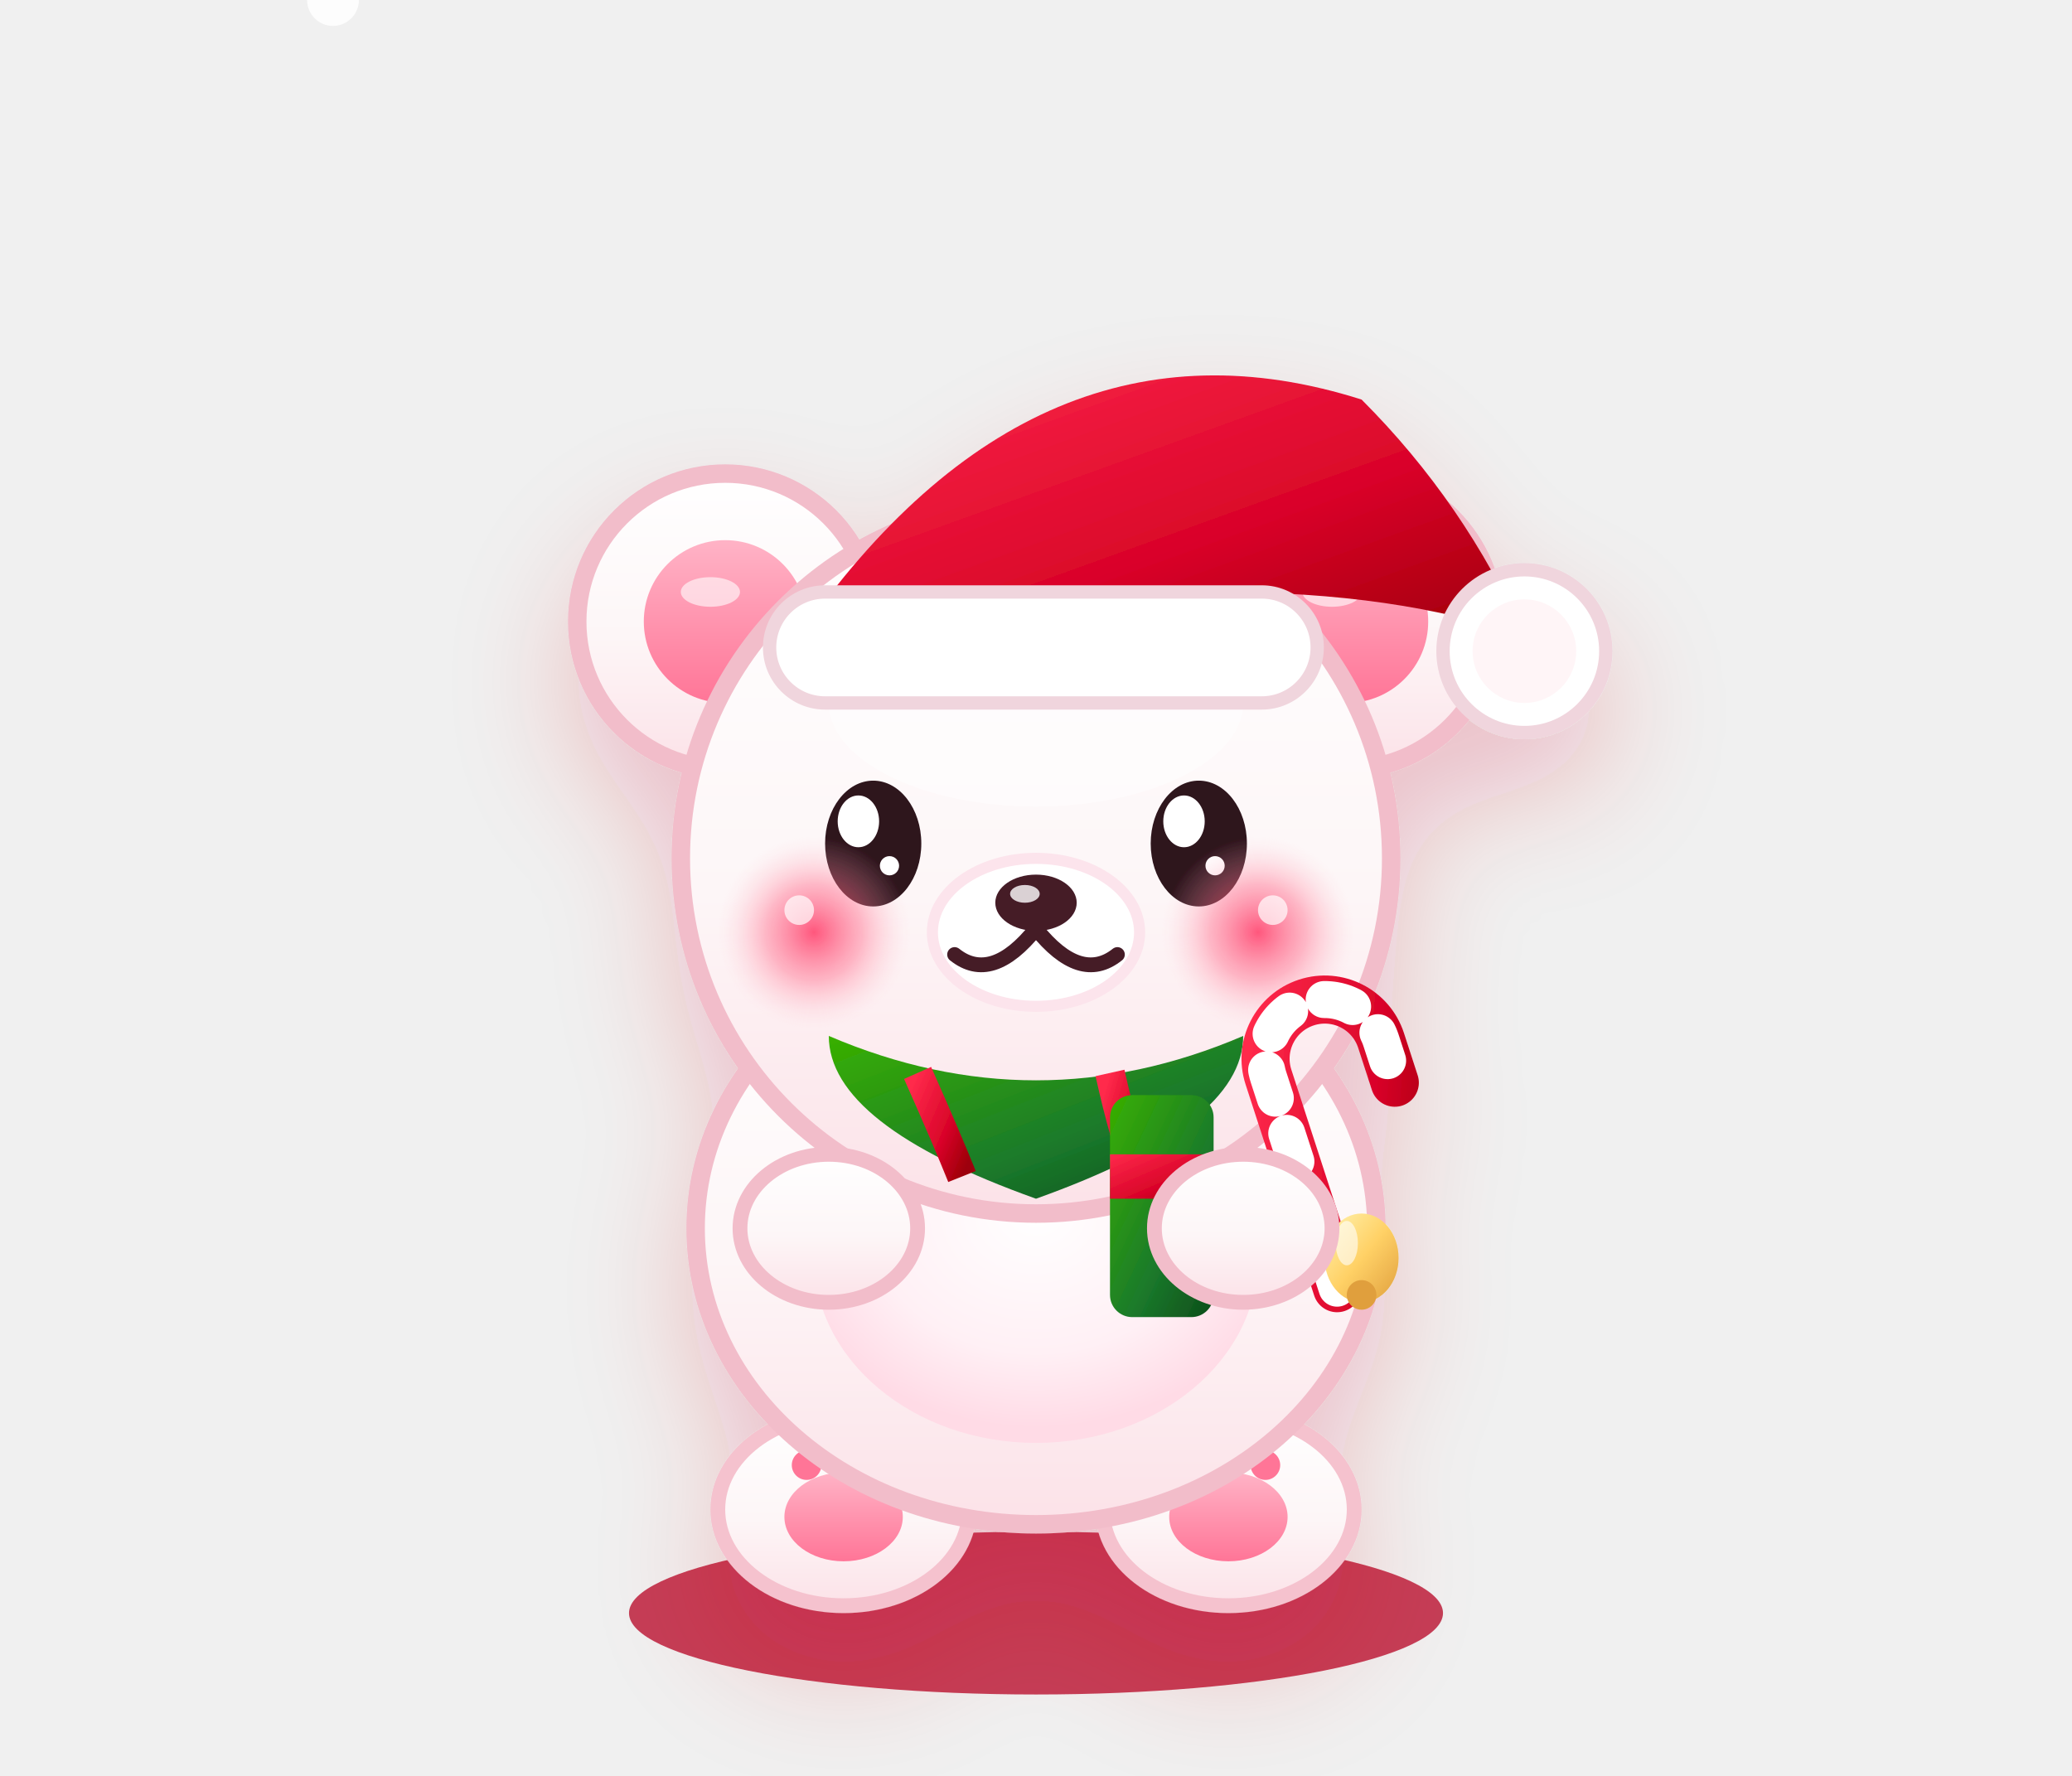
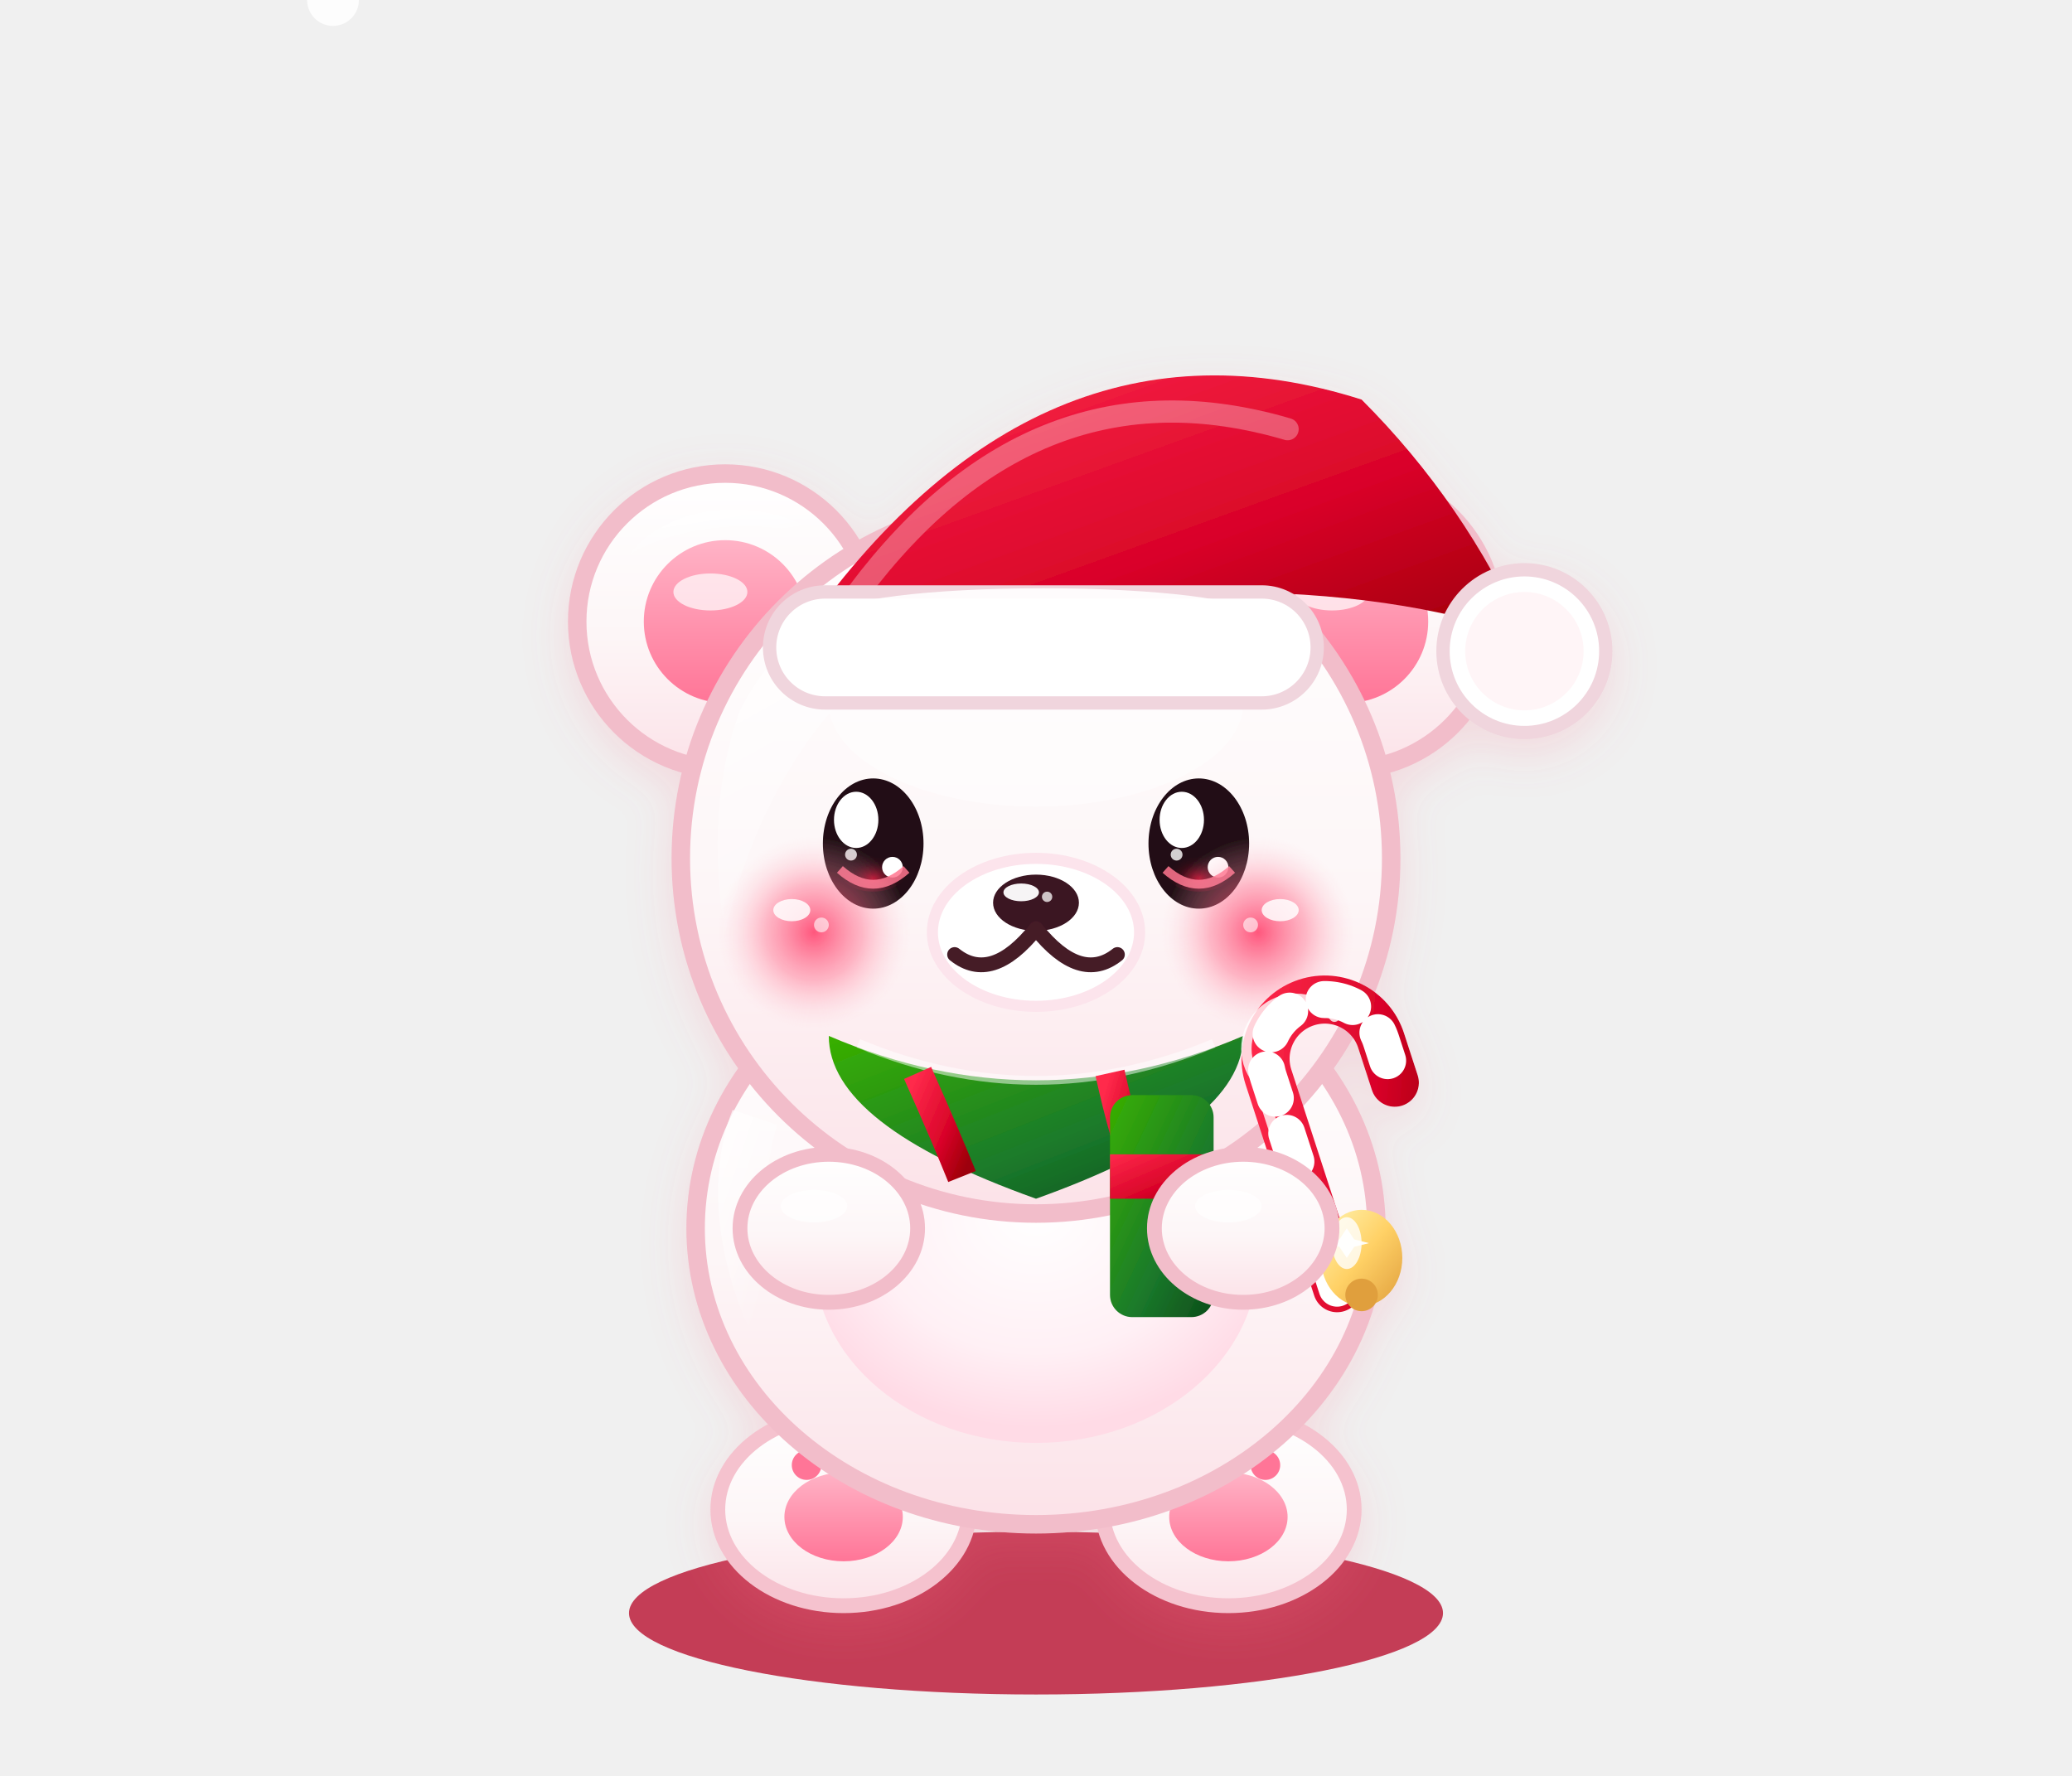
<svg xmlns="http://www.w3.org/2000/svg" viewBox="0 0 280 240" width="280" height="240">
  <defs>
    <linearGradient id="furGrad" x1="0%" y1="0%" x2="0%" y2="100%">
      <stop offset="0%" stop-color="#ffffff" />
      <stop offset="55%" stop-color="#fdf6f7" />
      <stop offset="100%" stop-color="#fce2e8" />
    </linearGradient>
    <radialGradient id="bellyGrad" cx="50%" cy="38%" r="58%">
      <stop offset="0%" stop-color="#ffffff" />
      <stop offset="65%" stop-color="#fff0f5" />
      <stop offset="100%" stop-color="#ffdbe6" />
    </radialGradient>
    <linearGradient id="innerEarGrad" x1="0%" y1="0%" x2="0%" y2="100%">
      <stop offset="0%" stop-color="#ffb3c6" />
      <stop offset="100%" stop-color="#ff7597" />
    </linearGradient>
    <radialGradient id="blushGrad" cx="50%" cy="50%" r="50%">
      <stop offset="0%" stop-color="#ff3b68" stop-opacity="0.85" />
      <stop offset="50%" stop-color="#ff6b8b" stop-opacity="0.45" />
      <stop offset="100%" stop-color="#ffccd5" stop-opacity="0" />
    </radialGradient>
    <linearGradient id="santaRed" x1="0%" y1="0%" x2="100%" y2="100%">
      <stop offset="0%" stop-color="#ff2a4b" />
      <stop offset="60%" stop-color="#d90429" />
      <stop offset="100%" stop-color="#9d0208" />
    </linearGradient>
    <linearGradient id="scarfGreen" x1="0%" y1="0%" x2="100%" y2="100%">
      <stop offset="0%" stop-color="#38b000" />
      <stop offset="60%" stop-color="#1b7a2b" />
      <stop offset="100%" stop-color="#0d4d1a" />
    </linearGradient>
    <linearGradient id="goldBell" x1="0%" y1="0%" x2="100%" y2="100%">
      <stop offset="0%" stop-color="#fff3b0" />
      <stop offset="50%" stop-color="#ffd166" />
      <stop offset="100%" stop-color="#e09f3e" />
    </linearGradient>
-     <filter id="premiumGlow" x="-20%" y="-20%" width="140%" height="140%">
-       <feDropShadow dx="0" dy="8" stdDeviation="8" flood-color="#d90429" flood-opacity="0.2" />
+     <linearGradient id="specularRim" x1="15%" y1="0%" x2="85%" y2="100%">
+       <stop offset="0%" stop-color="#ffffff" stop-opacity="0.95" />
+       <stop offset="35%" stop-color="#ffffff" stop-opacity="0.45" />
+       <stop offset="70%" stop-color="#ffffff" stop-opacity="0" />
+     </linearGradient>
+     <linearGradient id="candyGleam" x1="0%" y1="0%" x2="100%" y2="100%">
+       <stop offset="0%" stop-color="#ffffff" stop-opacity="0.9" />
+       <stop offset="50%" stop-color="#ffffff" stop-opacity="0.3" />
+       <stop offset="100%" stop-color="#ffffff" stop-opacity="0" />
+     </linearGradient>
+     <radialGradient id="irisLight" cx="50%" cy="75%" r="50%">
+       <stop offset="0%" stop-color="#d90429" stop-opacity="0.8" />
+       <stop offset="60%" stop-color="#590d22" stop-opacity="0.3" />
+       <stop offset="100%" stop-color="#2d131b" stop-opacity="0" />
+     </radialGradient>
+     <filter id="premiumGlow" x="-25%" y="-25%" width="150%" height="150%">
+       <feDropShadow dx="0" dy="8" stdDeviation="9" flood-color="#d90429" flood-opacity="0.22" />
+       <feDropShadow dx="0" dy="2" stdDeviation="3" flood-color="#ff758f" flood-opacity="0.18" />
    </filter>
    <style>
-       @keyframes bearJump {
-         0%, 100% { transform: translateY(0px) scale(1, 1); }
-         25% { transform: translateY(-28px) scale(0.97, 1.05); }
-         50% { transform: translateY(-34px) scale(0.96, 1.06) rotate(1.5deg); }
-         75% { transform: translateY(6px) scale(1.08, 0.92) rotate(-0.5deg); }
-         88% { transform: translateY(-6px) scale(0.99, 1.01); }
-       }
- 
-       @keyframes groundShadow {
-         0%, 100% { transform: scale(1, 1); opacity: 0.35; }
-         25%, 50% { transform: scale(0.72, 0.65); opacity: 0.16; }
-         75% { transform: scale(1.2, 1.15); opacity: 0.48; }
+       /* Physically grounded spring-damper squash and stretch jump */
+       @keyframes bearSpringJump {
+         0% { transform: translateY(0px) scale(1, 1) rotate(0deg); }
+         9% { transform: translateY(11px) scale(1.15, 0.85) rotate(0deg); }
+         22% { transform: translateY(-16px) scale(0.88, 1.15) rotate(1deg); }
+         36% { transform: translateY(-44px) scale(0.93, 1.09) rotate(2deg); }
+         48% { transform: translateY(-47px) scale(1.02, 0.98) rotate(0.6deg); }
+         64% { transform: translateY(-12px) scale(0.89, 1.14) rotate(-0.8deg); }
+         74% { transform: translateY(13px) scale(1.24, 0.76) rotate(0deg); }
+         84% { transform: translateY(-10px) scale(0.93, 1.08) rotate(-0.5deg); }
+         92% { transform: translateY(3px) scale(1.04, 0.97) rotate(0.2deg); }
+         100% { transform: translateY(0px) scale(1, 1) rotate(0deg); }
+       }
+ 
+       @keyframes groundShadowSpring {
+         0% { transform: scale(1, 1); opacity: 0.38; }
+         9% { transform: scale(1.28, 1.22); opacity: 0.55; }
+         22% { transform: scale(0.74, 0.68); opacity: 0.20; }
+         36%, 48% { transform: scale(0.44, 0.40); opacity: 0.08; }
+         64% { transform: scale(0.80, 0.74); opacity: 0.22; }
+         74% { transform: scale(1.36, 1.30); opacity: 0.65; }
+         84% { transform: scale(0.86, 0.82); opacity: 0.26; }
+         92% { transform: scale(1.07, 1.05); opacity: 0.44; }
+         100% { transform: scale(1, 1); opacity: 0.38; }
+       }
+ 
+       @keyframes earLeftSpring {
+         0% { transform: rotate(0deg) scale(1); }
+         9% { transform: rotate(8deg) scale(1.05, 0.95); }
+         22% { transform: rotate(-14deg) scale(0.94, 1.08); }
+         36% { transform: rotate(12deg) scale(1.03, 0.97); }
+         48% { transform: rotate(5deg) scale(1, 1); }
+         64% { transform: rotate(-12deg) scale(0.95, 1.06); }
+         74% { transform: rotate(18deg) scale(1.12, 0.86); }
+         84% { transform: rotate(-8deg) scale(0.95, 1.06); }
+         92% { transform: rotate(3deg) scale(1.02, 0.98); }
+         100% { transform: rotate(0deg) scale(1); }
+       }
+ 
+       @keyframes earRightSpring {
+         0% { transform: rotate(0deg) scale(1); }
+         9% { transform: rotate(-8deg) scale(1.05, 0.95); }
+         22% { transform: rotate(14deg) scale(0.94, 1.08); }
+         36% { transform: rotate(-12deg) scale(1.03, 0.97); }
+         48% { transform: rotate(-5deg) scale(1, 1); }
+         64% { transform: rotate(12deg) scale(0.95, 1.06); }
+         74% { transform: rotate(-18deg) scale(1.12, 0.86); }
+         84% { transform: rotate(8deg) scale(0.95, 1.06); }
+         92% { transform: rotate(-3deg) scale(1.02, 0.98); }
+         100% { transform: rotate(0deg) scale(1); }
+       }
+ 
+       @keyframes hatTipSpring {
+         0%, 100% { transform: rotate(0deg); }
+         22% { transform: rotate(-12deg); }
+         48% { transform: rotate(16deg); }
+         74% { transform: rotate(-15deg); }
+         84% { transform: rotate(8deg); }
      }

      @keyframes snowDrift {
        0% { transform: translateY(-10px) translateX(0); opacity: 0; }
-         20% { opacity: 0.9; }
+         20% { opacity: 0.95; }
        80% { opacity: 0.85; }
        100% { transform: translateY(220px) translateX(20px); opacity: 0; }
      }

      @keyframes bellRing {
-         0%, 100% { transform: rotate(-10deg); }
-         50% { transform: rotate(12deg); }
+         0%, 100% { transform: rotate(-12deg); }
+         50% { transform: rotate(14deg); }
      }

      @keyframes scarfSway {
-         0%, 100% { transform: rotate(8deg); }
-         50% { transform: rotate(18deg); }
+         0%, 100% { transform: rotate(6deg); }
+         50% { transform: rotate(20deg); }
      }

      @keyframes eyeBlink {
        0%, 93%, 97%, 100% { transform: scaleY(1); }
        95% { transform: scaleY(0.08); }
      }

      .bear-jumping-rig {
-         animation: bearJump 1.25s cubic-bezier(0.3, 0.8, 0.4, 1) infinite;
+         animation: bearSpringJump 1.25s cubic-bezier(0.28, 0.84, 0.36, 1) infinite;
        transform-origin: 140px 210px;
      }
      .ground-shadow-anim {
-         animation: groundShadow 1.25s cubic-bezier(0.3, 0.8, 0.4, 1) infinite;
+         animation: groundShadowSpring 1.25s cubic-bezier(0.28, 0.84, 0.36, 1) infinite;
        transform-origin: 140px 218px;
+       }
+       .ear-l-anim {
+         animation: earLeftSpring 1.25s cubic-bezier(0.3, 0.8, 0.4, 1) infinite;
+         transform-origin: 98px 84px;
+       }
+       .ear-r-anim {
+         animation: earRightSpring 1.25s cubic-bezier(0.3, 0.8, 0.4, 1) infinite;
+         transform-origin: 182px 84px;
+       }
+       .hat-tip-anim {
+         animation: hatTipSpring 1.25s ease-in-out infinite;
+         transform-origin: 184px 54px;
      }
      .snow-1 { animation: snowDrift 3.5s linear infinite; }
      .snow-2 { animation: snowDrift 4.8s linear infinite 1.5s; }
      .snow-3 { animation: snowDrift 3.1s linear infinite 2.3s; }
      .bell-anim {
        animation: bellRing 0.8s ease-in-out infinite;
        transform-origin: 184px 170px;
      }
      .scarf-anim {
        animation: scarfSway 1.25s ease-in-out infinite;
        transform-origin: 154px 146px;
      }
      .eye-blink-anim {
        animation: eyeBlink 3.8s ease-in-out infinite;
        transform-origin: 140px 115px;
      }
    </style>
  </defs>
  <g fill="#ffffff" opacity="0.85">
    <circle cx="45" cy="0" r="3.5" class="snow-1" />
    <circle cx="95" cy="-8" r="2.5" class="snow-2" />
    <circle cx="185" cy="-5" r="3.8" class="snow-3" />
    <circle cx="235" cy="-10" r="2.8" class="snow-1" />
    <circle cx="65" cy="-15" r="2" class="snow-3" />
    <circle cx="210" cy="-3" r="2" class="snow-2" />
  </g>
  <ellipse cx="140" cy="218" rx="55" ry="11" fill="#c43d56" class="ground-shadow-anim" />
  <g class="bear-jumping-rig" filter="url(#premiumGlow)">
    <g id="feet">
      <ellipse cx="114" cy="204" rx="17" ry="13" fill="url(#furGrad)" stroke="#f5c2ce" stroke-width="2" />
      <ellipse cx="114" cy="205" rx="8" ry="6" fill="url(#innerEarGrad)" />
      <circle cx="109" cy="198" r="2" fill="#ff7597" />
      <circle cx="114" cy="196" r="2" fill="#ff7597" />
      <circle cx="119" cy="198" r="2" fill="#ff7597" />
      <ellipse cx="166" cy="204" rx="17" ry="13" fill="url(#furGrad)" stroke="#f5c2ce" stroke-width="2" />
      <ellipse cx="166" cy="205" rx="8" ry="6" fill="url(#innerEarGrad)" />
      <circle cx="161" cy="198" r="2" fill="#ff7597" />
      <circle cx="166" cy="196" r="2" fill="#ff7597" />
      <circle cx="171" cy="198" r="2" fill="#ff7597" />
    </g>
    <ellipse cx="140" cy="166" rx="46" ry="40" fill="url(#furGrad)" stroke="#f2bdca" stroke-width="2.5" />
+     <path d="M 99 150 C 95 160 97 175 106 188 C 103 176 102 163 105 152 Z" fill="url(#specularRim)" opacity="0.75" />
    <ellipse cx="140" cy="170" rx="30" ry="25" fill="url(#bellyGrad)" />
-     <circle cx="98" cy="84" r="20" fill="url(#furGrad)" stroke="#f2bdca" stroke-width="2.5" />
-     <circle cx="98" cy="84" r="11" fill="url(#innerEarGrad)" />
-     <ellipse cx="96" cy="80" rx="4" ry="2" fill="#ffffff" opacity="0.6" />
-     <circle cx="182" cy="84" r="20" fill="url(#furGrad)" stroke="#f2bdca" stroke-width="2.5" />
-     <circle cx="182" cy="84" r="11" fill="url(#innerEarGrad)" />
-     <ellipse cx="180" cy="80" rx="4" ry="2" fill="#ffffff" opacity="0.6" />
+     <ellipse cx="140" cy="153" rx="18" ry="4.5" fill="#ffffff" opacity="0.6" />
+     <g class="ear-l-anim">
+       <circle cx="98" cy="84" r="20" fill="url(#furGrad)" stroke="#f2bdca" stroke-width="2.5" />
+       <circle cx="98" cy="84" r="11" fill="url(#innerEarGrad)" />
+       <ellipse cx="96" cy="80" rx="5" ry="2.5" fill="#ffffff" opacity="0.7" />
+       <path d="M 85 75 C 91 67 106 67 113 74 C 107 70 93 70 85 75 Z" fill="url(#specularRim)" opacity="0.9" />
+     </g>
+     <g class="ear-r-anim">
+       <circle cx="182" cy="84" r="20" fill="url(#furGrad)" stroke="#f2bdca" stroke-width="2.5" />
+       <circle cx="182" cy="84" r="11" fill="url(#innerEarGrad)" />
+       <ellipse cx="180" cy="80" rx="5" ry="2.5" fill="#ffffff" opacity="0.7" />
+       <path d="M 169 75 C 175 67 190 67 197 74 C 191 70 177 70 169 75 Z" fill="url(#specularRim)" opacity="0.9" />
+     </g>
    <circle cx="140" cy="116" r="48" fill="url(#furGrad)" stroke="#f2bdca" stroke-width="2.5" />
    <ellipse cx="140" cy="95" rx="28" ry="14" fill="#ffffff" opacity="0.45" />
+     <path d="M 100 96 C 110 76 138 71 162 76 C 145 78 122 83 110 99 C 104 107 100 117 98 126 C 96 115 97 104 100 96 Z" fill="url(#specularRim)" opacity="0.85" />
    <g>
      <path d="M 108 86 Q 140 40 184 54 Q 198 68 206 86 Q 172 74 108 86 Z" fill="url(#santaRed)" />
+       <path d="M 116 80 Q 140 48 174 58" fill="none" stroke="#ffffff" stroke-width="3" opacity="0.3" stroke-linecap="round" />
      <rect x="104" y="80" width="74" height="15" rx="7.5" fill="#ffffff" stroke="#f0d5dd" stroke-width="1.8" />
-       <circle cx="206" cy="88" r="11" fill="#ffffff" stroke="#f0d5dd" stroke-width="1.8" />
-       <circle cx="206" cy="88" r="7" fill="#fff5f7" />
+       <ellipse cx="141" cy="83" rx="28" ry="3.5" fill="#ffffff" opacity="0.9" />
+       <g class="hat-tip-anim">
+         <circle cx="206" cy="88" r="11" fill="#ffffff" stroke="#f0d5dd" stroke-width="1.8" />
+         <circle cx="204" cy="86" r="5" fill="#ffffff" opacity="0.95" />
+         <circle cx="206" cy="88" r="8" fill="#fff5f7" />
+       </g>
    </g>
    <path d="M 112 140 Q 140 152 168 140 Q 168 152 140 162 Q 112 152 112 140 Z" fill="url(#scarfGreen)" />
+     <path d="M 116 141 Q 140 151 164 141" fill="none" stroke="#ffffff" stroke-width="1.2" opacity="0.5" />
    <path d="M 124 145 Q 128 154 130 159" stroke="url(#santaRed)" stroke-width="4" />
    <path d="M 150 145 Q 152 154 154 159" stroke="url(#santaRed)" stroke-width="4" />
    <g class="scarf-anim">
      <rect x="150" y="148" width="14" height="30" rx="3" fill="url(#scarfGreen)" />
      <rect x="150" y="156" width="14" height="6" fill="url(#santaRed)" />
      <line x1="152" y1="178" x2="152" y2="182" stroke="url(#goldBell)" stroke-width="1.5" />
      <line x1="157" y1="178" x2="157" y2="182" stroke="url(#goldBell)" stroke-width="1.5" />
      <line x1="162" y1="178" x2="162" y2="182" stroke="url(#goldBell)" stroke-width="1.5" />
    </g>
    <g class="eye-blink-anim">
      <g transform="translate(118, 114)">
-         <ellipse cx="0" cy="0" rx="6.5" ry="8.5" fill="#2d131b" />
-         <ellipse cx="-2" cy="-3" rx="2.8" ry="3.5" fill="#ffffff" />
-         <circle cx="2.2" cy="3" r="1.3" fill="#ffffff" />
+         <ellipse cx="0" cy="0" rx="6.8" ry="8.8" fill="#200d14" />
+         <ellipse cx="0" cy="3" rx="5" ry="3.5" fill="url(#irisLight)" />
+         <ellipse cx="-2.3" cy="-3.2" rx="3" ry="3.8" fill="#ffffff" />
+         <circle cx="2.6" cy="3.2" r="1.4" fill="#ffffff" />
+         <circle cx="-3" cy="1.5" r="0.8" fill="#ffffff" opacity="0.8" />
+         <path d="M -4.5 3.5 Q 0 7.5 4.5 3.5" stroke="#ff758f" stroke-width="1.2" fill="none" opacity="0.85" />
      </g>
      <g transform="translate(162, 114)">
-         <ellipse cx="0" cy="0" rx="6.5" ry="8.5" fill="#2d131b" />
-         <ellipse cx="-2" cy="-3" rx="2.8" ry="3.5" fill="#ffffff" />
-         <circle cx="2.2" cy="3" r="1.3" fill="#ffffff" />
+         <ellipse cx="0" cy="0" rx="6.8" ry="8.8" fill="#200d14" />
+         <ellipse cx="0" cy="3" rx="5" ry="3.5" fill="url(#irisLight)" />
+         <ellipse cx="-2.3" cy="-3.2" rx="3" ry="3.8" fill="#ffffff" />
+         <circle cx="2.6" cy="3.2" r="1.4" fill="#ffffff" />
+         <circle cx="-3" cy="1.5" r="0.8" fill="#ffffff" opacity="0.8" />
+         <path d="M -4.5 3.5 Q 0 7.5 4.5 3.5" stroke="#ff758f" stroke-width="1.2" fill="none" opacity="0.85" />
      </g>
    </g>
    <circle cx="110" cy="126" r="13" fill="url(#blushGrad)" />
    <circle cx="170" cy="126" r="13" fill="url(#blushGrad)" />
-     <circle cx="108" cy="123" r="2" fill="#ffffff" opacity="0.7" />
-     <circle cx="172" cy="123" r="2" fill="#ffffff" opacity="0.7" />
+     <ellipse cx="107" cy="123" rx="2.5" ry="1.5" fill="#ffffff" opacity="0.85" />
+     <circle cx="111" cy="125" r="1" fill="#ffffff" opacity="0.6" />
+     <ellipse cx="173" cy="123" rx="2.5" ry="1.5" fill="#ffffff" opacity="0.85" />
+     <circle cx="169" cy="125" r="1" fill="#ffffff" opacity="0.6" />
    <ellipse cx="140" cy="126" rx="14" ry="10" fill="#ffffff" stroke="#fce4ec" stroke-width="1.5" />
-     <ellipse cx="140" cy="122" rx="5.5" ry="3.8" fill="#441a28" />
-     <ellipse cx="138.5" cy="120.8" rx="2" ry="1.2" fill="#ffffff" opacity="0.8" />
+     <ellipse cx="140" cy="122" rx="5.8" ry="3.8" fill="#3a1320" />
+     <ellipse cx="138" cy="120.6" rx="2.4" ry="1.2" fill="#ffffff" opacity="0.95" />
+     <circle cx="141.5" cy="121.2" r="0.7" fill="#ffffff" opacity="0.75" />
    <path d="M 140 125.5 Q 134 133 129 129" fill="none" stroke="#441a28" stroke-width="2" stroke-linecap="round" />
    <path d="M 140 125.5 Q 146 133 151 129" fill="none" stroke="#441a28" stroke-width="2" stroke-linecap="round" />
    <ellipse cx="112" cy="166" rx="12" ry="10" fill="url(#furGrad)" stroke="#f2bdca" stroke-width="2" />
+     <ellipse cx="110" cy="163" rx="4.5" ry="2.2" fill="#ffffff" opacity="0.65" />
    <g transform="translate(162, 136) rotate(-18)">
      <path d="M 6 42 L 6 12 A 8 8 0 0 1 22 12 L 22 18" fill="none" stroke="url(#santaRed)" stroke-width="6.5" stroke-linecap="round" />
      <path d="M 6 42 L 6 12 A 8 8 0 0 1 22 12 L 22 18" fill="none" stroke="#ffffff" stroke-width="5" stroke-linecap="round" stroke-dasharray="4,5" />
+       <path d="M 4.5 40 L 4.5 12 A 6.5 6.5 0 0 1 17 7" fill="none" stroke="#ffffff" stroke-width="1.4" stroke-linecap="round" opacity="0.8" />
    </g>
    <g class="bell-anim">
-       <ellipse cx="184" cy="170" rx="5" ry="6" fill="url(#goldBell)" />
-       <circle cx="184" cy="175" r="2" fill="#e09f3e" />
-       <ellipse cx="182" cy="168" rx="1.5" ry="3" fill="#ffffff" opacity="0.6" />
+       <ellipse cx="184" cy="170" rx="5.5" ry="6.5" fill="url(#goldBell)" />
+       <circle cx="184" cy="175" r="2.2" fill="#e09f3e" />
+       <ellipse cx="182" cy="168" rx="2" ry="3.5" fill="#ffffff" opacity="0.8" />
+       <polygon points="182,166 183,167.5 185,168 183,168.5 182,170 181,168.5 179,168 181,167.5" fill="#ffffff" opacity="0.95" />
    </g>
    <ellipse cx="168" cy="166" rx="12" ry="10" fill="url(#furGrad)" stroke="#f2bdca" stroke-width="2" />
+     <ellipse cx="166" cy="163" rx="4.5" ry="2.2" fill="#ffffff" opacity="0.65" />
  </g>
</svg>
